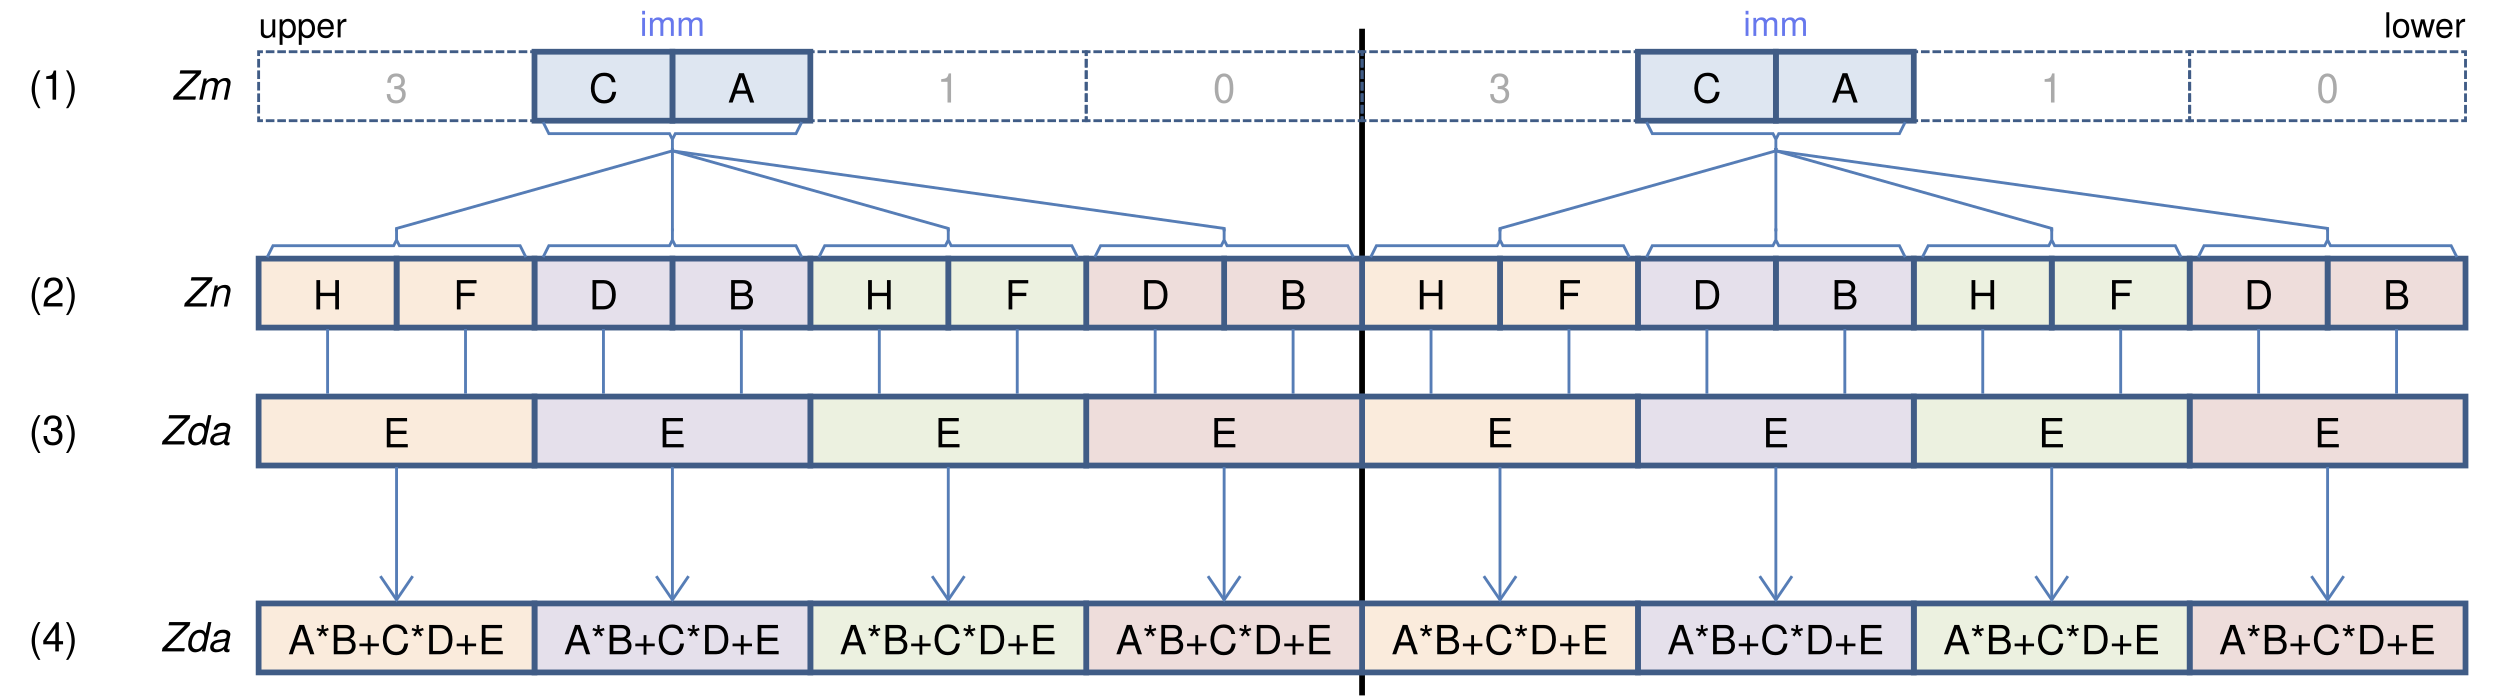
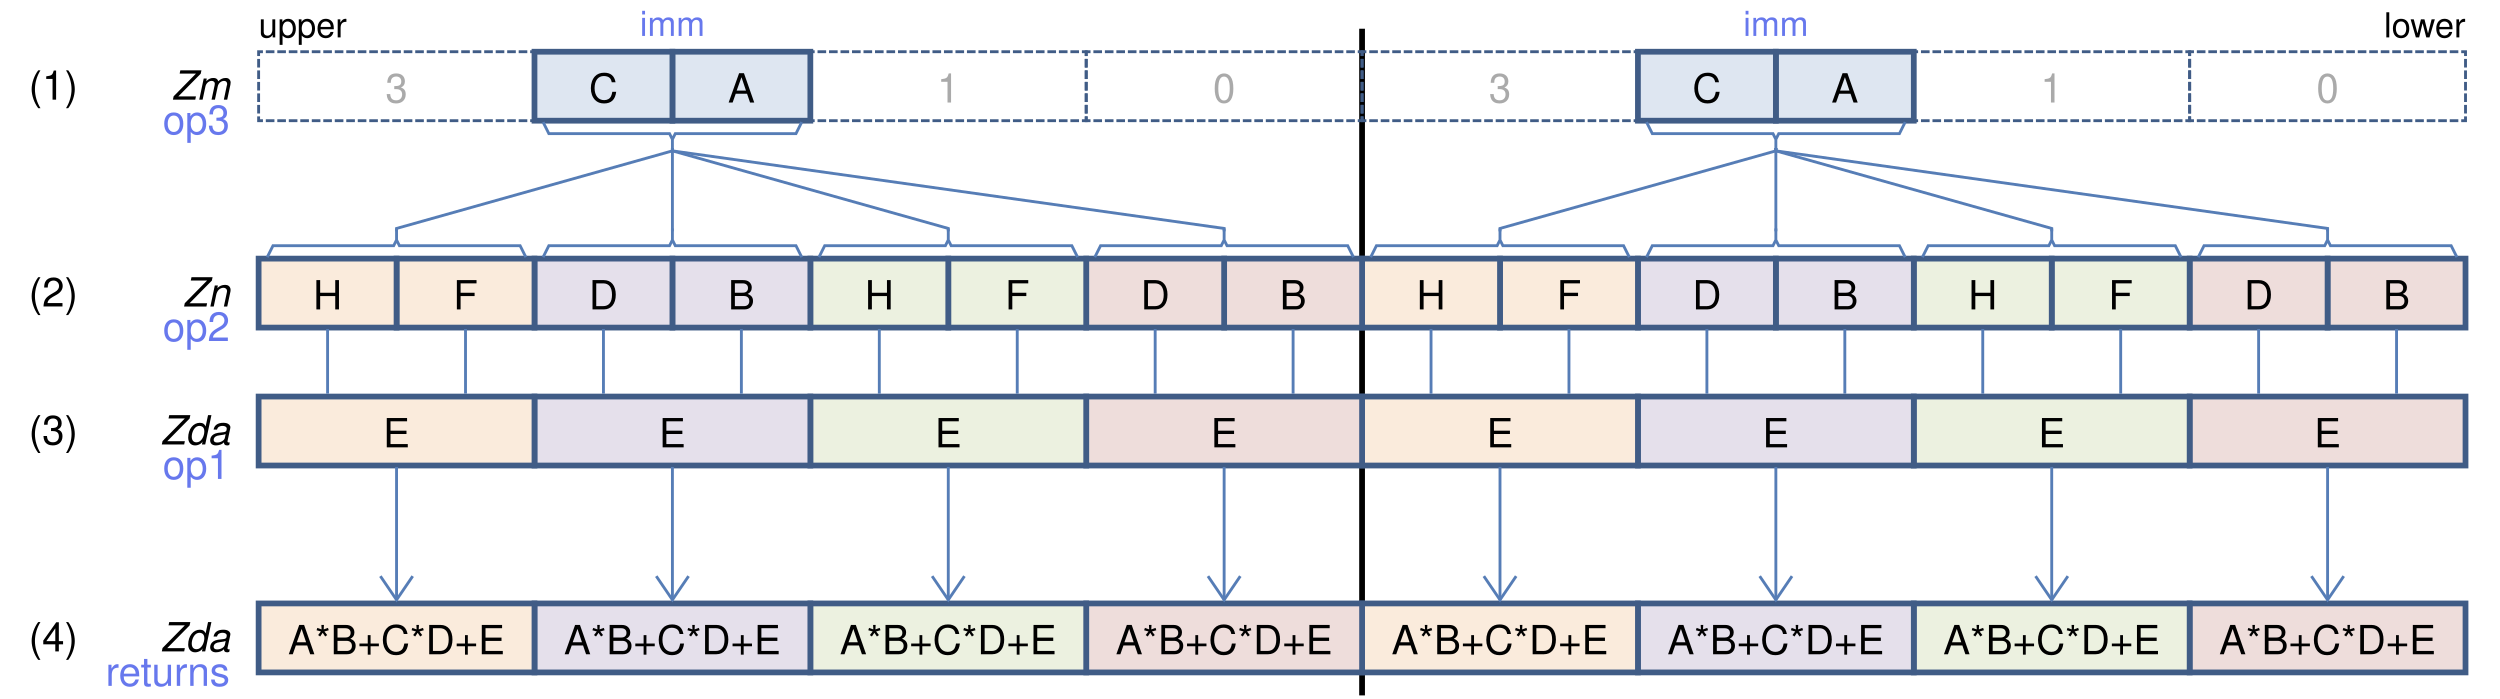
<svg xmlns="http://www.w3.org/2000/svg" viewBox="0 0 870 243">
  <style>
.label { font: 14px Helvetica; dominant-baseline: middle; text-anchor: middle; }
.title-left { font: 12px Helvetica; dominant-baseline: middle; }
.title-right { font: 12px Helvetica; dominant-baseline: middle; text-anchor: end; }
.title-intrinsic { font: 12px Helvetica; dominant-baseline: middle; text-anchor: middle; fill: #6778ED; }
.title { font: 12px Helvetica; dominant-baseline: middle; text-anchor: middle; }
.title-unused { font: 12px Helvetica; dominant-baseline: middle; text-anchor: middle; fill: #AAA; }
.register-name { font: 14px Helvetica; dominant-baseline: middle; text-anchor: end; font-style: italic; }
.memory-name { font: 14px Helvetica; dominant-baseline: middle; text-anchor: end; }
.register-number { font: 14px Helvetica; dominant-baseline: middle; text-anchor: start; }
.intrinsic-name { font: 14px Helvetica; dominant-baseline: middle; text-anchor: end; fill: #6778ED; }
.intrinsic-color { fill: #6778ED; }
.small-label { font: 12px Helvetica; dominant-baseline: middle; text-anchor: middle; }
.label-10px { font: 10px Helvetica; dominant-baseline: middle; text-anchor: middle; }
.smaller-label { font: 9px Helvetica; dominant-baseline: middle; text-anchor: middle; }
.label-6px { font: 6px Helvetica; dominant-baseline: middle; text-anchor: middle; }
.label-7px { font: 7px Helvetica; dominant-baseline: middle; text-anchor: middle; }
.unused { fill: #AAA; }
.dim { fill: #888; }
</style>
  <defs>
    <marker id="arrowhead" markerWidth="10.75" markerHeight="24.5" refX="9.0" refY="6.125" orient="auto">
      <polyline points="0.5 0.5, 8.75 6.125, 0.5 11.75" stroke="#567DB6" stroke-width="1" fill="none" />
    </marker>
  </defs>
  <line stroke="#000" stroke-width="2" x1="474" x2="474" y1="10" y2="242" />
  <text class="title-left" x="90" y="9">upper</text>
  <text class="title-right" x="858" y="9">lower</text>
  <text class="title-intrinsic" x="618" y="8.5">imm</text>
  <text class="title-intrinsic" x="234" y="8.5">imm</text>
  <rect fill="none" height="24" stroke="#405C86" stroke-dasharray="3 1" stroke-dashoffset="1.5" stroke-width="1" width="96" x="762" y="18" />
  <text class="label unused" x="810" y="31">0</text>
  <rect fill="none" height="24" stroke="#405C86" stroke-dasharray="3 1" stroke-dashoffset="1.5" stroke-width="1" width="96" x="666" y="18" />
  <text class="label unused" x="714" y="31">1</text>
  <rect fill="#DEE6F1" height="24" width="48" x="618" y="18" />
  <rect fill="none" height="24" stroke="#405C86" stroke-width="2" width="48" x="618" y="18" />
  <text class="label" x="642" y="31">A</text>
  <rect fill="#DEE6F1" height="24" width="48" x="570" y="18" />
  <rect fill="none" height="24" stroke="#405C86" stroke-width="2" width="48" x="570" y="18" />
  <text class="label" x="594" y="31">C</text>
  <rect fill="none" height="24" stroke="#405C86" stroke-dasharray="3 1" stroke-dashoffset="1.5" stroke-width="1" width="96" x="474" y="18" />
  <text class="label unused" x="522" y="31">3</text>
  <rect fill="none" height="24" stroke="#405C86" stroke-dasharray="3 1" stroke-dashoffset="1.5" stroke-width="1" width="96" x="378" y="18" />
  <text class="label unused" x="426" y="31">0</text>
  <rect fill="none" height="24" stroke="#405C86" stroke-dasharray="3 1" stroke-dashoffset="1.5" stroke-width="1" width="96" x="282" y="18" />
  <text class="label unused" x="330" y="31">1</text>
  <rect fill="#DEE6F1" height="24" width="48" x="234" y="18" />
  <rect fill="none" height="24" stroke="#405C86" stroke-width="2" width="48" x="234" y="18" />
  <text class="label" x="258" y="31">A</text>
  <rect fill="#DEE6F1" height="24" width="48" x="186" y="18" />
  <rect fill="none" height="24" stroke="#405C86" stroke-width="2" width="48" x="186" y="18" />
  <text class="label" x="210" y="31">C</text>
  <rect fill="none" height="24" stroke="#405C86" stroke-dasharray="3 1" stroke-dashoffset="1.5" stroke-width="1" width="96" x="90" y="18" />
  <text class="label unused" x="138" y="31">3</text>
  <text class="register-name" x="80" y="30">Zm</text>
+   <text class="intrinsic-name" x="80" y="42">op3</text>
  <text class="register-number" x="10" y="30">(1)</text>
  <rect fill="#EEDDDB" height="24" width="48" x="810" y="90" />
  <rect fill="none" height="24" stroke="#405C86" stroke-width="2" width="48" x="810" y="90" />
  <text class="label" x="834" y="103">B</text>
  <rect fill="#EEDDDB" height="24" width="48" x="762" y="90" />
  <rect fill="none" height="24" stroke="#405C86" stroke-width="2" width="48" x="762" y="90" />
  <text class="label" x="786" y="103">D</text>
  <rect fill="#ECF1E0" height="24" width="48" x="714" y="90" />
  <rect fill="none" height="24" stroke="#405C86" stroke-width="2" width="48" x="714" y="90" />
  <text class="label" x="738" y="103">F</text>
  <rect fill="#ECF1E0" height="24" width="48" x="666" y="90" />
  <rect fill="none" height="24" stroke="#405C86" stroke-width="2" width="48" x="666" y="90" />
  <text class="label" x="690" y="103">H</text>
  <rect fill="#E5E0EB" height="24" width="48" x="618" y="90" />
  <rect fill="none" height="24" stroke="#405C86" stroke-width="2" width="48" x="618" y="90" />
  <text class="label" x="642" y="103">B</text>
  <rect fill="#E5E0EB" height="24" width="48" x="570" y="90" />
  <rect fill="none" height="24" stroke="#405C86" stroke-width="2" width="48" x="570" y="90" />
  <text class="label" x="594" y="103">D</text>
  <rect fill="#FAEBDC" height="24" width="48" x="522" y="90" />
  <rect fill="none" height="24" stroke="#405C86" stroke-width="2" width="48" x="522" y="90" />
  <text class="label" x="546" y="103">F</text>
  <rect fill="#FAEBDC" height="24" width="48" x="474" y="90" />
  <rect fill="none" height="24" stroke="#405C86" stroke-width="2" width="48" x="474" y="90" />
  <text class="label" x="498" y="103">H</text>
  <rect fill="#EEDDDB" height="24" width="48" x="426" y="90" />
  <rect fill="none" height="24" stroke="#405C86" stroke-width="2" width="48" x="426" y="90" />
  <text class="label" x="450" y="103">B</text>
  <rect fill="#EEDDDB" height="24" width="48" x="378" y="90" />
  <rect fill="none" height="24" stroke="#405C86" stroke-width="2" width="48" x="378" y="90" />
  <text class="label" x="402" y="103">D</text>
  <rect fill="#ECF1E0" height="24" width="48" x="330" y="90" />
  <rect fill="none" height="24" stroke="#405C86" stroke-width="2" width="48" x="330" y="90" />
  <text class="label" x="354" y="103">F</text>
  <rect fill="#ECF1E0" height="24" width="48" x="282" y="90" />
  <rect fill="none" height="24" stroke="#405C86" stroke-width="2" width="48" x="282" y="90" />
  <text class="label" x="306" y="103">H</text>
  <rect fill="#E5E0EB" height="24" width="48" x="234" y="90" />
  <rect fill="none" height="24" stroke="#405C86" stroke-width="2" width="48" x="234" y="90" />
  <text class="label" x="258" y="103">B</text>
  <rect fill="#E5E0EB" height="24" width="48" x="186" y="90" />
  <rect fill="none" height="24" stroke="#405C86" stroke-width="2" width="48" x="186" y="90" />
  <text class="label" x="210" y="103">D</text>
  <rect fill="#FAEBDC" height="24" width="48" x="138" y="90" />
  <rect fill="none" height="24" stroke="#405C86" stroke-width="2" width="48" x="138" y="90" />
  <text class="label" x="162" y="103">F</text>
  <rect fill="#FAEBDC" height="24" width="48" x="90" y="90" />
  <rect fill="none" height="24" stroke="#405C86" stroke-width="2" width="48" x="90" y="90" />
  <text class="label" x="114" y="103">H</text>
  <text class="register-name" x="80" y="102">Zn</text>
+   <text class="intrinsic-name" x="80" y="114">op2</text>
  <text class="register-number" x="10" y="102">(2)</text>
  <rect fill="#EEDDDB" height="24" width="96" x="762" y="138" />
  <rect fill="none" height="24" stroke="#405C86" stroke-width="2" width="96" x="762" y="138" />
  <text class="label" x="810" y="151">E</text>
  <rect fill="#ECF1E0" height="24" width="96" x="666" y="138" />
  <rect fill="none" height="24" stroke="#405C86" stroke-width="2" width="96" x="666" y="138" />
  <text class="label" x="714" y="151">E</text>
  <rect fill="#E5E0EB" height="24" width="96" x="570" y="138" />
  <rect fill="none" height="24" stroke="#405C86" stroke-width="2" width="96" x="570" y="138" />
  <text class="label" x="618" y="151">E</text>
  <rect fill="#FAEBDC" height="24" width="96" x="474" y="138" />
  <rect fill="none" height="24" stroke="#405C86" stroke-width="2" width="96" x="474" y="138" />
  <text class="label" x="522" y="151">E</text>
  <rect fill="#EEDDDB" height="24" width="96" x="378" y="138" />
  <rect fill="none" height="24" stroke="#405C86" stroke-width="2" width="96" x="378" y="138" />
  <text class="label" x="426" y="151">E</text>
  <rect fill="#ECF1E0" height="24" width="96" x="282" y="138" />
  <rect fill="none" height="24" stroke="#405C86" stroke-width="2" width="96" x="282" y="138" />
  <text class="label" x="330" y="151">E</text>
  <rect fill="#E5E0EB" height="24" width="96" x="186" y="138" />
  <rect fill="none" height="24" stroke="#405C86" stroke-width="2" width="96" x="186" y="138" />
  <text class="label" x="234" y="151">E</text>
  <rect fill="#FAEBDC" height="24" width="96" x="90" y="138" />
  <rect fill="none" height="24" stroke="#405C86" stroke-width="2" width="96" x="90" y="138" />
  <text class="label" x="138" y="151">E</text>
  <text class="register-name" x="80" y="150">Zda</text>
+   <text class="intrinsic-name" x="80" y="162">op1</text>
  <text class="register-number" x="10" y="150">(3)</text>
  <rect fill="#EEDDDB" height="24" width="96" x="762" y="210" />
  <rect fill="none" height="24" stroke="#405C86" stroke-width="2" width="96" x="762" y="210" />
  <text class="label" x="810" y="223">A*B+C*D+E</text>
  <rect fill="#ECF1E0" height="24" width="96" x="666" y="210" />
  <rect fill="none" height="24" stroke="#405C86" stroke-width="2" width="96" x="666" y="210" />
  <text class="label" x="714" y="223">A*B+C*D+E</text>
  <rect fill="#E5E0EB" height="24" width="96" x="570" y="210" />
  <rect fill="none" height="24" stroke="#405C86" stroke-width="2" width="96" x="570" y="210" />
  <text class="label" x="618" y="223">A*B+C*D+E</text>
  <rect fill="#FAEBDC" height="24" width="96" x="474" y="210" />
  <rect fill="none" height="24" stroke="#405C86" stroke-width="2" width="96" x="474" y="210" />
  <text class="label" x="522" y="223">A*B+C*D+E</text>
  <rect fill="#EEDDDB" height="24" width="96" x="378" y="210" />
  <rect fill="none" height="24" stroke="#405C86" stroke-width="2" width="96" x="378" y="210" />
  <text class="label" x="426" y="223">A*B+C*D+E</text>
  <rect fill="#ECF1E0" height="24" width="96" x="282" y="210" />
  <rect fill="none" height="24" stroke="#405C86" stroke-width="2" width="96" x="282" y="210" />
  <text class="label" x="330" y="223">A*B+C*D+E</text>
  <rect fill="#E5E0EB" height="24" width="96" x="186" y="210" />
  <rect fill="none" height="24" stroke="#405C86" stroke-width="2" width="96" x="186" y="210" />
  <text class="label" x="234" y="223">A*B+C*D+E</text>
  <rect fill="#FAEBDC" height="24" width="96" x="90" y="210" />
  <rect fill="none" height="24" stroke="#405C86" stroke-width="2" width="96" x="90" y="210" />
  <text class="label" x="138" y="223">A*B+C*D+E</text>
  <text class="register-name" x="80" y="222">Zda</text>
+   <text class="intrinsic-name" x="80" y="234">returns</text>
  <text class="register-number" x="10" y="222">(4)</text>
  <polyline fill="none" points="573.0 42.5,575.0 46.5,617.0 46.5,618.0 48.5,618.0 52.5,618.0 48.5,619.0 46.5,661.0 46.5,663.0 42.5" stroke="#567DB6" stroke-width="1" />
  <polyline fill="none" points="765.0 89.5,767.0 85.5,809.0 85.5,810.0 83.5,810.0 79.5,810.0 83.5,811.0 85.5,853.0 85.5,855.0 89.5" stroke="#567DB6" stroke-width="1" />
  <polyline fill="none" points="618.0 51.5,618.0 52.5,810.0 79.5,810.0 80.5" stroke="#567DB6" stroke-width="1" />
  <polyline fill="none" points="669.0 89.5,671.0 85.5,713.0 85.5,714.0 83.5,714.0 79.5,714.0 83.5,715.0 85.5,757.0 85.5,759.0 89.5" stroke="#567DB6" stroke-width="1" />
  <polyline fill="none" points="618.0 51.5,618.0 52.5,714.0 79.5,714.0 80.5" stroke="#567DB6" stroke-width="1" />
  <polyline fill="none" points="573.0 89.5,575.0 85.5,617.0 85.5,618.0 83.5,618.0 79.5,618.0 83.5,619.0 85.5,661.0 85.5,663.0 89.5" stroke="#567DB6" stroke-width="1" />
  <polyline fill="none" points="618.0 51.5,618.0 52.5,618.0 79.5,618.0 80.5" stroke="#567DB6" stroke-width="1" />
  <polyline fill="none" points="477.0 89.5,479.0 85.5,521.0 85.5,522.0 83.5,522.0 79.5,522.0 83.5,523.0 85.5,565.0 85.5,567.0 89.5" stroke="#567DB6" stroke-width="1" />
  <polyline fill="none" points="618.0 51.5,618.0 52.5,522.0 79.5,522.0 80.5" stroke="#567DB6" stroke-width="1" />
  <polyline fill="none" points="189.0 42.5,191.0 46.5,233.0 46.5,234.0 48.5,234.0 52.5,234.0 48.5,235.0 46.5,277.0 46.5,279.0 42.5" stroke="#567DB6" stroke-width="1" />
  <polyline fill="none" points="381.0 89.5,383.0 85.5,425.0 85.5,426.0 83.5,426.0 79.5,426.0 83.5,427.0 85.5,469.0 85.5,471.0 89.5" stroke="#567DB6" stroke-width="1" />
  <polyline fill="none" points="234.0 51.5,234.0 52.5,426.0 79.5,426.0 80.5" stroke="#567DB6" stroke-width="1" />
  <polyline fill="none" points="285.0 89.5,287.0 85.5,329.0 85.5,330.0 83.5,330.0 79.5,330.0 83.5,331.0 85.5,373.0 85.5,375.0 89.5" stroke="#567DB6" stroke-width="1" />
  <polyline fill="none" points="234.0 51.5,234.0 52.5,330.0 79.5,330.0 80.5" stroke="#567DB6" stroke-width="1" />
  <polyline fill="none" points="189.0 89.5,191.0 85.5,233.0 85.5,234.0 83.5,234.0 79.5,234.0 83.5,235.0 85.5,277.0 85.5,279.0 89.5" stroke="#567DB6" stroke-width="1" />
  <polyline fill="none" points="234.0 51.5,234.0 52.5,234.0 79.5,234.0 80.5" stroke="#567DB6" stroke-width="1" />
  <polyline fill="none" points="93.0 89.5,95.0 85.5,137.0 85.5,138.0 83.5,138.0 79.5,138.0 83.5,139.0 85.5,181.0 85.5,183.0 89.5" stroke="#567DB6" stroke-width="1" />
  <polyline fill="none" points="234.0 51.5,234.0 52.5,138.0 79.5,138.0 80.5" stroke="#567DB6" stroke-width="1" />
  <line stroke="#567DB6" stroke-width="1" x1="810" x2="810" y1="162.5" y2="209" />
  <line stroke="#567DB6" stroke-width="1" x1="714" x2="714" y1="162.5" y2="209" />
  <line stroke="#567DB6" stroke-width="1" x1="618" x2="618" y1="162.5" y2="209" />
  <line stroke="#567DB6" stroke-width="1" x1="522" x2="522" y1="162.5" y2="209" />
  <line stroke="#567DB6" stroke-width="1" x1="426" x2="426" y1="162.5" y2="209" />
  <line stroke="#567DB6" stroke-width="1" x1="330" x2="330" y1="162.5" y2="209" />
  <line stroke="#567DB6" stroke-width="1" x1="234" x2="234" y1="162.5" y2="209" />
  <line stroke="#567DB6" stroke-width="1" x1="138" x2="138" y1="162.5" y2="209" />
  <line stroke="#567DB6" stroke-width="1" x1="834" x2="834" y1="114.5" y2="137" />
  <line stroke="#567DB6" stroke-width="1" x1="786" x2="786" y1="114.5" y2="137" />
  <line stroke="#567DB6" stroke-width="1" x1="738" x2="738" y1="114.5" y2="137" />
  <line stroke="#567DB6" stroke-width="1" x1="690" x2="690" y1="114.5" y2="137" />
  <line stroke="#567DB6" stroke-width="1" x1="642" x2="642" y1="114.5" y2="137" />
  <line stroke="#567DB6" stroke-width="1" x1="594" x2="594" y1="114.5" y2="137" />
  <line stroke="#567DB6" stroke-width="1" x1="546" x2="546" y1="114.5" y2="137" />
  <line stroke="#567DB6" stroke-width="1" x1="498" x2="498" y1="114.5" y2="137" />
  <line stroke="#567DB6" stroke-width="1" x1="450" x2="450" y1="114.5" y2="137" />
  <line stroke="#567DB6" stroke-width="1" x1="402" x2="402" y1="114.5" y2="137" />
  <line stroke="#567DB6" stroke-width="1" x1="354" x2="354" y1="114.5" y2="137" />
  <line stroke="#567DB6" stroke-width="1" x1="306" x2="306" y1="114.5" y2="137" />
  <line stroke="#567DB6" stroke-width="1" x1="258" x2="258" y1="114.5" y2="137" />
  <line stroke="#567DB6" stroke-width="1" x1="210" x2="210" y1="114.5" y2="137" />
  <line stroke="#567DB6" stroke-width="1" x1="162" x2="162" y1="114.5" y2="137" />
  <line stroke="#567DB6" stroke-width="1" x1="114" x2="114" y1="114.5" y2="137" />
  <line marker-end="url(#arrowhead)" stroke="none" x1="810" x2="810" y1="162.5" y2="209" />
  <line marker-end="url(#arrowhead)" stroke="none" x1="714" x2="714" y1="162.5" y2="209" />
  <line marker-end="url(#arrowhead)" stroke="none" x1="618" x2="618" y1="162.5" y2="209" />
  <line marker-end="url(#arrowhead)" stroke="none" x1="522" x2="522" y1="162.5" y2="209" />
  <line marker-end="url(#arrowhead)" stroke="none" x1="426" x2="426" y1="162.5" y2="209" />
  <line marker-end="url(#arrowhead)" stroke="none" x1="330" x2="330" y1="162.5" y2="209" />
  <line marker-end="url(#arrowhead)" stroke="none" x1="234" x2="234" y1="162.5" y2="209" />
  <line marker-end="url(#arrowhead)" stroke="none" x1="138" x2="138" y1="162.5" y2="209" />
</svg>
